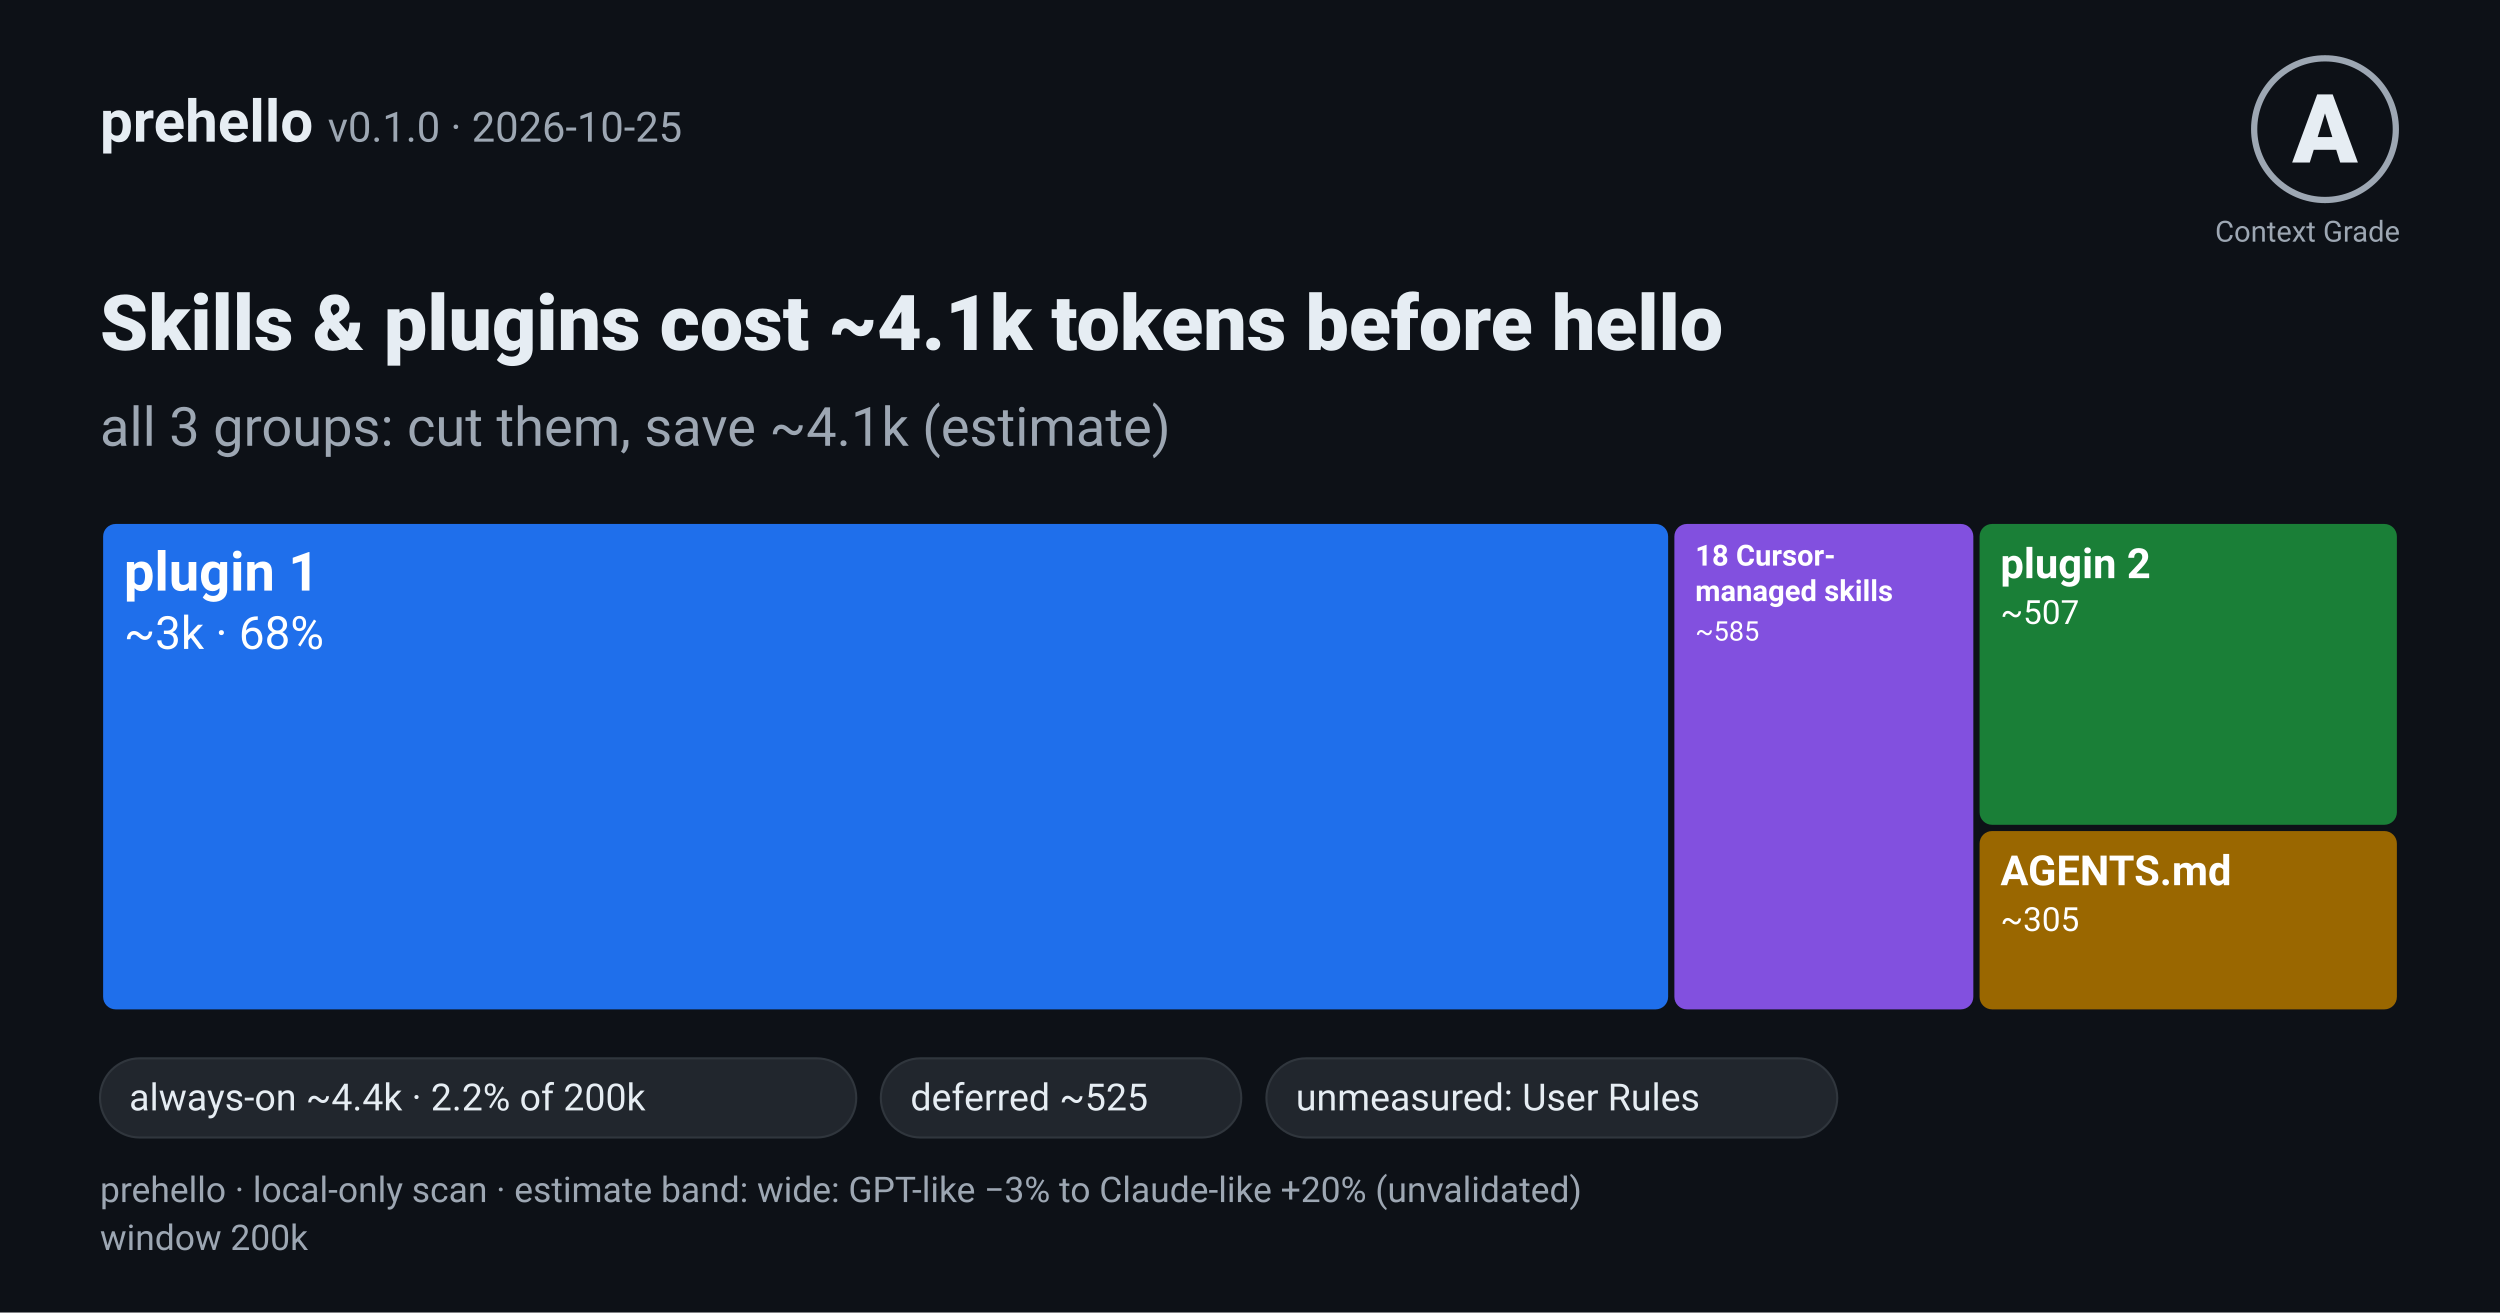
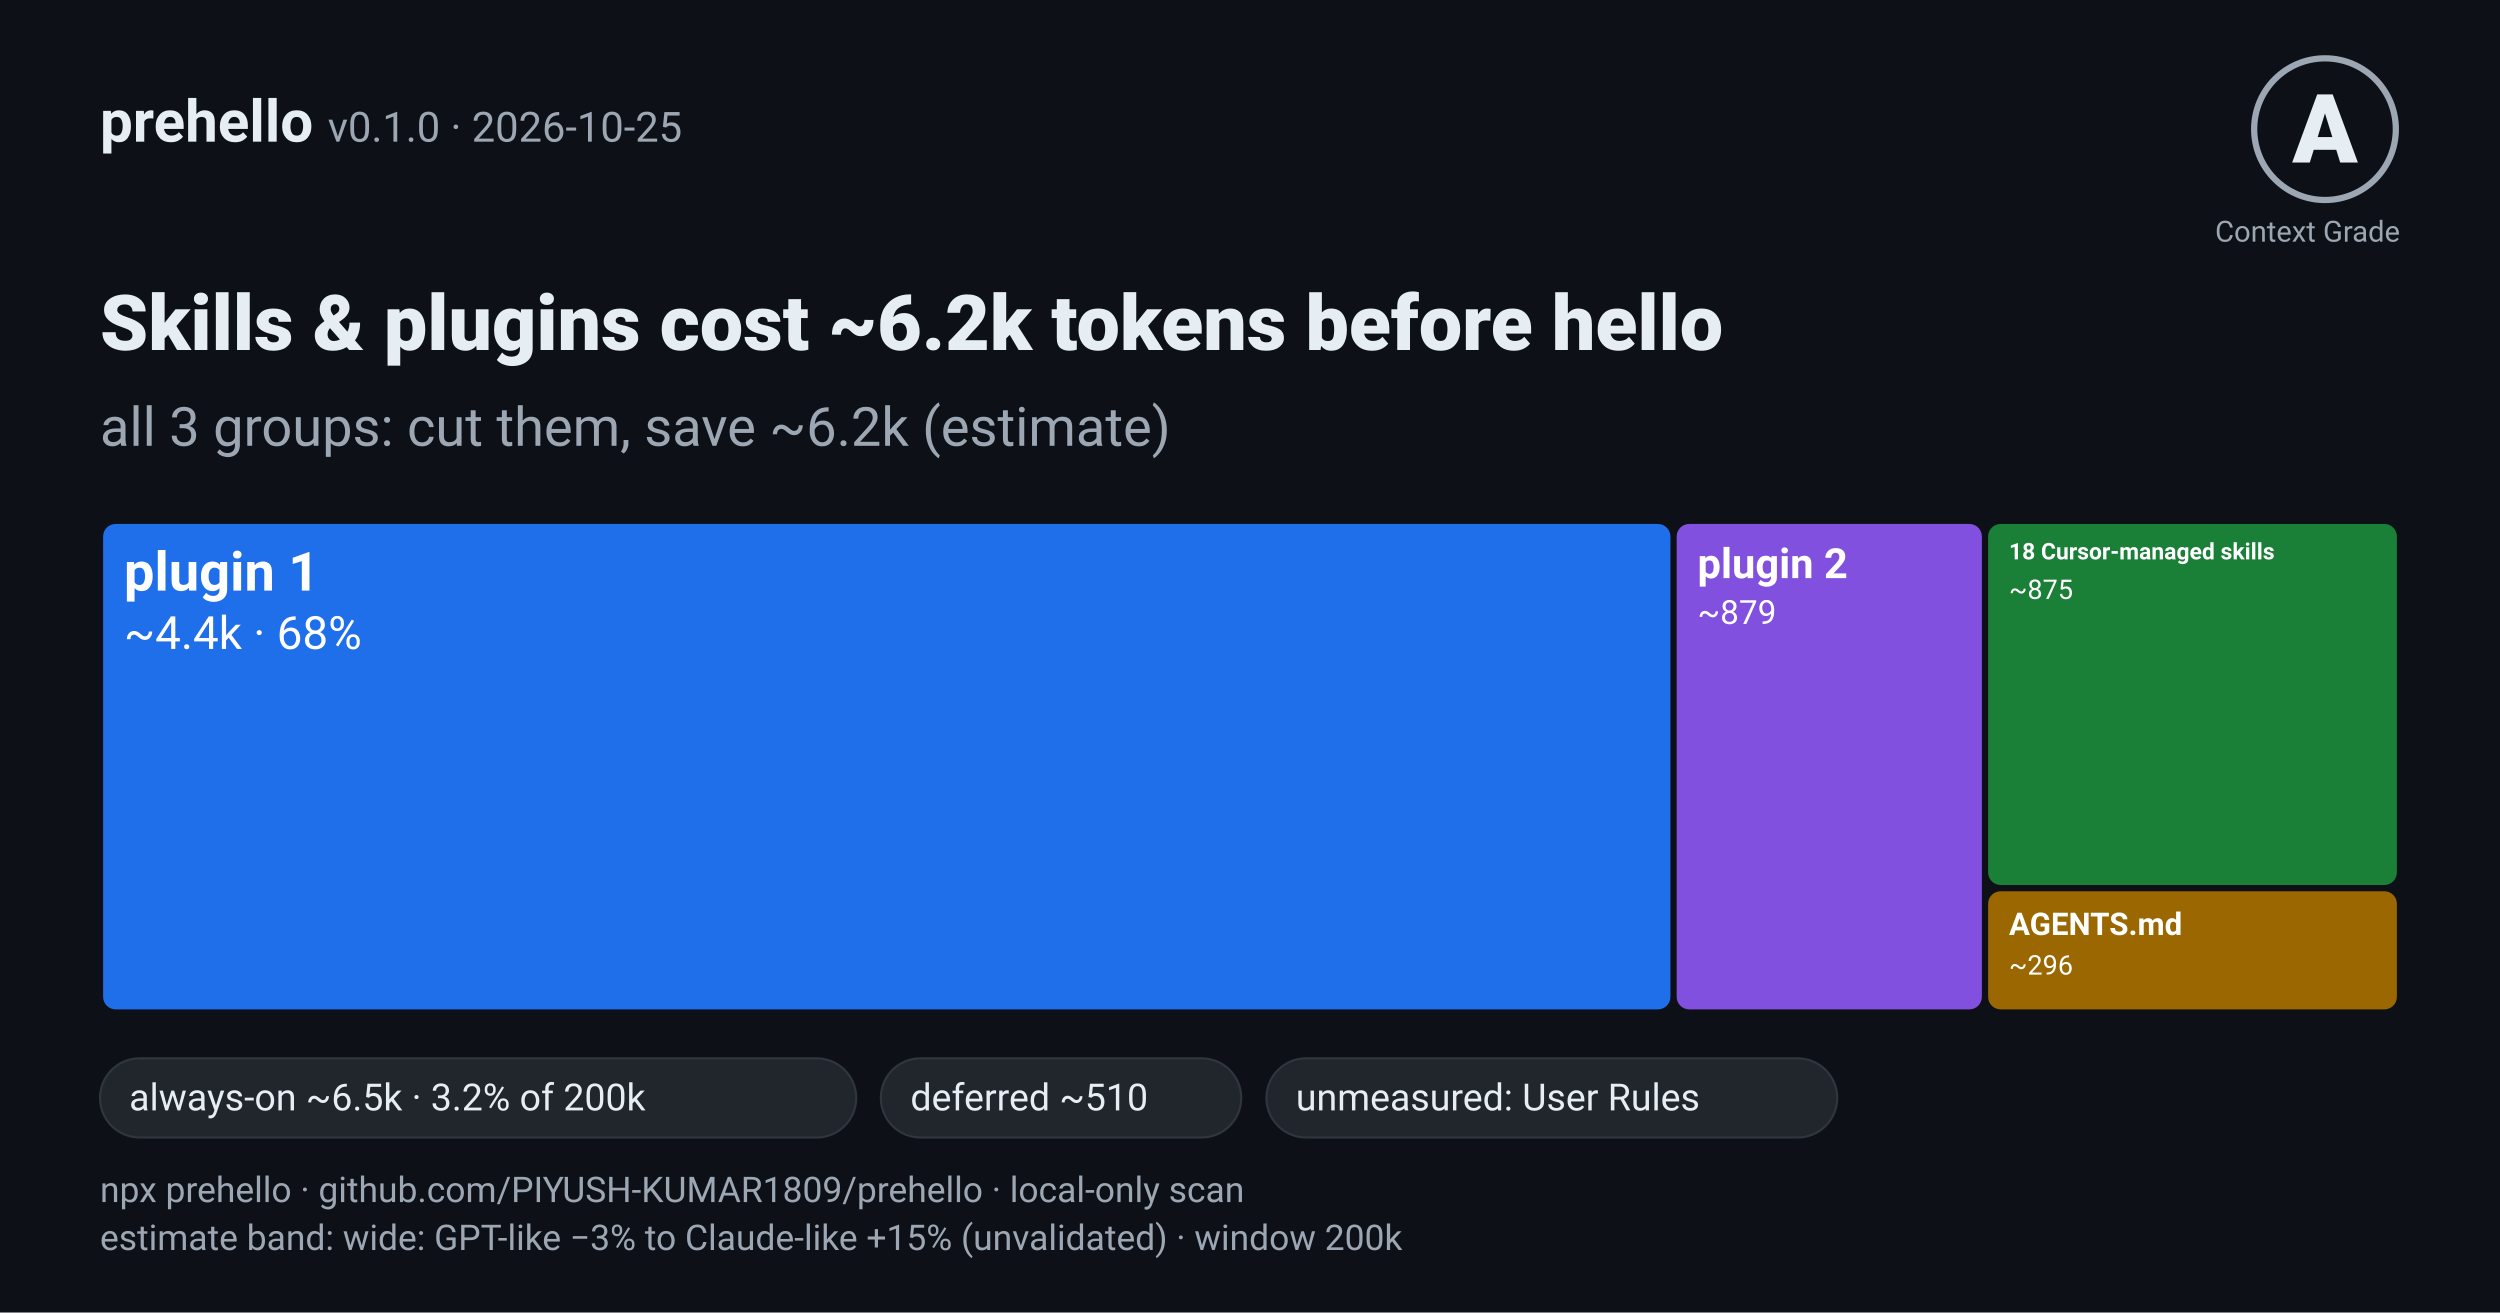
<svg xmlns="http://www.w3.org/2000/svg" width="1200" height="630" viewBox="0 0 1200 630" role="img" aria-labelledby="t d">
  <rect width="1200" height="630" fill="#0d1117" />
  <text x="48" y="68" font-family="system-ui, -apple-system, 'Segoe UI', Roboto, 'Helvetica Neue', Arial, 'Liberation Sans', 'DejaVu Sans', sans-serif" font-size="28" font-weight="700" fill="#e6edf3">prehello <tspan font-weight="400" fill="#9da7b3" font-size="20">v0.1.0 · 2026-10-25</tspan>
  </text>
  <circle cx="1116" cy="62" r="34" fill="none" stroke="#9da7b3" stroke-width="3" />
  <text x="1116" y="78" text-anchor="middle" font-family="system-ui, -apple-system, 'Segoe UI', Roboto, 'Helvetica Neue', Arial, 'Liberation Sans', 'DejaVu Sans', sans-serif" font-size="46" font-weight="800" fill="#e6edf3">A</text>
  <text x="1152" y="116" text-anchor="end" font-family="system-ui, -apple-system, 'Segoe UI', Roboto, 'Helvetica Neue', Arial, 'Liberation Sans', 'DejaVu Sans', sans-serif" font-size="14" fill="#9da7b3">Context Grade</text>
-   <text x="48" y="168" font-family="system-ui, -apple-system, 'Segoe UI', Roboto, 'Helvetica Neue', Arial, 'Liberation Sans', 'DejaVu Sans', sans-serif" font-size="37" font-weight="800" fill="#e6edf3">Skills &amp; plugins cost ~4.1k tokens before hello</text>
-   <text x="48" y="214" font-family="system-ui, -apple-system, 'Segoe UI', Roboto, 'Helvetica Neue', Arial, 'Liberation Sans', 'DejaVu Sans', sans-serif" font-size="26" fill="#9da7b3">all 3 groups: cut them, save ~4.1k (estimate)</text>
-   <rect x="49.5" y="251.5" width="751.2" height="233.0" rx="6" fill="#1f6feb" />
+   <text x="48" y="168" font-family="system-ui, -apple-system, 'Segoe UI', Roboto, 'Helvetica Neue', Arial, 'Liberation Sans', 'DejaVu Sans', sans-serif" font-size="37" font-weight="800" fill="#e6edf3">Skills &amp; plugins cost ~6.2k tokens before hello</text>
+   <text x="48" y="214" font-family="system-ui, -apple-system, 'Segoe UI', Roboto, 'Helvetica Neue', Arial, 'Liberation Sans', 'DejaVu Sans', sans-serif" font-size="26" fill="#9da7b3">all 3 groups: cut them, save ~6.2k (estimate)</text>
+   <rect x="49.5" y="251.5" width="752.3" height="233.0" rx="6" fill="#1f6feb" />
  <text x="59.5" y="283.5" font-family="system-ui, -apple-system, 'Segoe UI', Roboto, 'Helvetica Neue', Arial, 'Liberation Sans', 'DejaVu Sans', sans-serif" font-size="26" font-weight="600" fill="#ffffff">plugin 1</text>
-   <text x="59.5" y="311.5" font-family="system-ui, -apple-system, 'Segoe UI', Roboto, 'Helvetica Neue', Arial, 'Liberation Sans', 'DejaVu Sans', sans-serif" font-size="22" fill="#ffffff">~3k · 68%</text>
-   <rect x="803.7" y="251.5" width="143.5" height="233.0" rx="6" fill="#8250df" />
-   <text x="813.7" y="271.5" font-family="system-ui, -apple-system, 'Segoe UI', Roboto, 'Helvetica Neue', Arial, 'Liberation Sans', 'DejaVu Sans', sans-serif" font-size="14" font-weight="600" fill="#ffffff">18 Cursor-</text>
-   <text x="813.7" y="288.5" font-family="system-ui, -apple-system, 'Segoe UI', Roboto, 'Helvetica Neue', Arial, 'Liberation Sans', 'DejaVu Sans', sans-serif" font-size="14" font-weight="600" fill="#ffffff">managed skills</text>
-   <text x="813.7" y="307.5" font-family="system-ui, -apple-system, 'Segoe UI', Roboto, 'Helvetica Neue', Arial, 'Liberation Sans', 'DejaVu Sans', sans-serif" font-size="13" fill="#ffffff">~585</text>
-   <rect x="950.2" y="251.5" width="200.3" height="144.4" rx="6" fill="#1a7f37" />
-   <text x="960.2" y="277.5" font-family="system-ui, -apple-system, 'Segoe UI', Roboto, 'Helvetica Neue', Arial, 'Liberation Sans', 'DejaVu Sans', sans-serif" font-size="20" font-weight="600" fill="#ffffff">plugin 2</text>
-   <text x="960.2" y="299.5" font-family="system-ui, -apple-system, 'Segoe UI', Roboto, 'Helvetica Neue', Arial, 'Liberation Sans', 'DejaVu Sans', sans-serif" font-size="16" fill="#ffffff">~507</text>
-   <rect x="950.2" y="398.9" width="200.3" height="85.6" rx="6" fill="#9a6700" />
-   <text x="960.2" y="424.9" font-family="system-ui, -apple-system, 'Segoe UI', Roboto, 'Helvetica Neue', Arial, 'Liberation Sans', 'DejaVu Sans', sans-serif" font-size="20" font-weight="600" fill="#ffffff">AGENTS.md</text>
-   <text x="960.2" y="446.9" font-family="system-ui, -apple-system, 'Segoe UI', Roboto, 'Helvetica Neue', Arial, 'Liberation Sans', 'DejaVu Sans', sans-serif" font-size="16" fill="#ffffff">~305</text>
+   <text x="59.5" y="311.5" font-family="system-ui, -apple-system, 'Segoe UI', Roboto, 'Helvetica Neue', Arial, 'Liberation Sans', 'DejaVu Sans', sans-serif" font-size="22" fill="#ffffff">~4.4k · 68%</text>
+   <rect x="804.8" y="251.5" width="146.5" height="233.0" rx="6" fill="#8250df" />
+   <text x="814.8" y="277.5" font-family="system-ui, -apple-system, 'Segoe UI', Roboto, 'Helvetica Neue', Arial, 'Liberation Sans', 'DejaVu Sans', sans-serif" font-size="20" font-weight="600" fill="#ffffff">plugin 2</text>
+   <text x="814.8" y="299.5" font-family="system-ui, -apple-system, 'Segoe UI', Roboto, 'Helvetica Neue', Arial, 'Liberation Sans', 'DejaVu Sans', sans-serif" font-size="16" fill="#ffffff">~879</text>
+   <rect x="954.3" y="251.5" width="196.2" height="173.3" rx="6" fill="#1a7f37" />
+   <text x="964.3" y="268.5" font-family="system-ui, -apple-system, 'Segoe UI', Roboto, 'Helvetica Neue', Arial, 'Liberation Sans', 'DejaVu Sans', sans-serif" font-size="11" font-weight="600" fill="#ffffff">18 Cursor-managed skills</text>
+   <text x="964.3" y="287.5" font-family="system-ui, -apple-system, 'Segoe UI', Roboto, 'Helvetica Neue', Arial, 'Liberation Sans', 'DejaVu Sans', sans-serif" font-size="13" fill="#ffffff">~875</text>
+   <rect x="954.3" y="427.8" width="196.2" height="56.7" rx="6" fill="#9a6700" />
+   <text x="964.3" y="448.8" font-family="system-ui, -apple-system, 'Segoe UI', Roboto, 'Helvetica Neue', Arial, 'Liberation Sans', 'DejaVu Sans', sans-serif" font-size="15" font-weight="600" fill="#ffffff">AGENTS.md</text>
+   <text x="964.3" y="467.8" font-family="system-ui, -apple-system, 'Segoe UI', Roboto, 'Helvetica Neue', Arial, 'Liberation Sans', 'DejaVu Sans', sans-serif" font-size="13" fill="#ffffff">~296</text>
  <rect x="48" y="508" width="363" height="38" rx="19" fill="#21262d" stroke="#30363d" />
-   <text x="62" y="533" font-family="system-ui, -apple-system, 'Segoe UI', Roboto, 'Helvetica Neue', Arial, 'Liberation Sans', 'DejaVu Sans', sans-serif" font-size="18" fill="#e6edf3">always-on ~4.4k · 2.2% of 200k</text>
+   <text x="62" y="533" font-family="system-ui, -apple-system, 'Segoe UI', Roboto, 'Helvetica Neue', Arial, 'Liberation Sans', 'DejaVu Sans', sans-serif" font-size="18" fill="#e6edf3">always-on ~6.5k · 3.2% of 200k</text>
  <rect x="422.8" y="508" width="173" height="38" rx="19" fill="#21262d" stroke="#30363d" />
-   <text x="437" y="533" font-family="system-ui, -apple-system, 'Segoe UI', Roboto, 'Helvetica Neue', Arial, 'Liberation Sans', 'DejaVu Sans', sans-serif" font-size="18" fill="#e6edf3">deferred ~525</text>
+   <text x="437" y="533" font-family="system-ui, -apple-system, 'Segoe UI', Roboto, 'Helvetica Neue', Arial, 'Liberation Sans', 'DejaVu Sans', sans-serif" font-size="18" fill="#e6edf3">deferred ~510</text>
  <rect x="607.88" y="508" width="274" height="38" rx="19" fill="#21262d" stroke="#30363d" />
  <text x="622" y="533" font-family="system-ui, -apple-system, 'Segoe UI', Roboto, 'Helvetica Neue', Arial, 'Liberation Sans', 'DejaVu Sans', sans-serif" font-size="18" fill="#e6edf3">unmeasured: User Rules</text>
-   <text x="48" y="577" font-family="system-ui, -apple-system, 'Segoe UI', Roboto, 'Helvetica Neue', Arial, 'Liberation Sans', 'DejaVu Sans', sans-serif" font-size="17" fill="#9da7b3">prehello · local-only scan · estimate band: wide: GPT-like −3% to Claude-like +20% (unvalidated)</text>
-   <text x="48" y="600" font-family="system-ui, -apple-system, 'Segoe UI', Roboto, 'Helvetica Neue', Arial, 'Liberation Sans', 'DejaVu Sans', sans-serif" font-size="17" fill="#9da7b3">window 200k</text>
+   <text x="48" y="577" font-family="system-ui, -apple-system, 'Segoe UI', Roboto, 'Helvetica Neue', Arial, 'Liberation Sans', 'DejaVu Sans', sans-serif" font-size="17" fill="#9da7b3">npx prehello · github.com/PIYUSH-KUMAR1809/prehello · local-only scan</text>
+   <text x="48" y="600" font-family="system-ui, -apple-system, 'Segoe UI', Roboto, 'Helvetica Neue', Arial, 'Liberation Sans', 'DejaVu Sans', sans-serif" font-size="17" fill="#9da7b3">estimate band: wide: GPT-like −3% to Claude-like +15% (unvalidated) · window 200k</text>
</svg>
